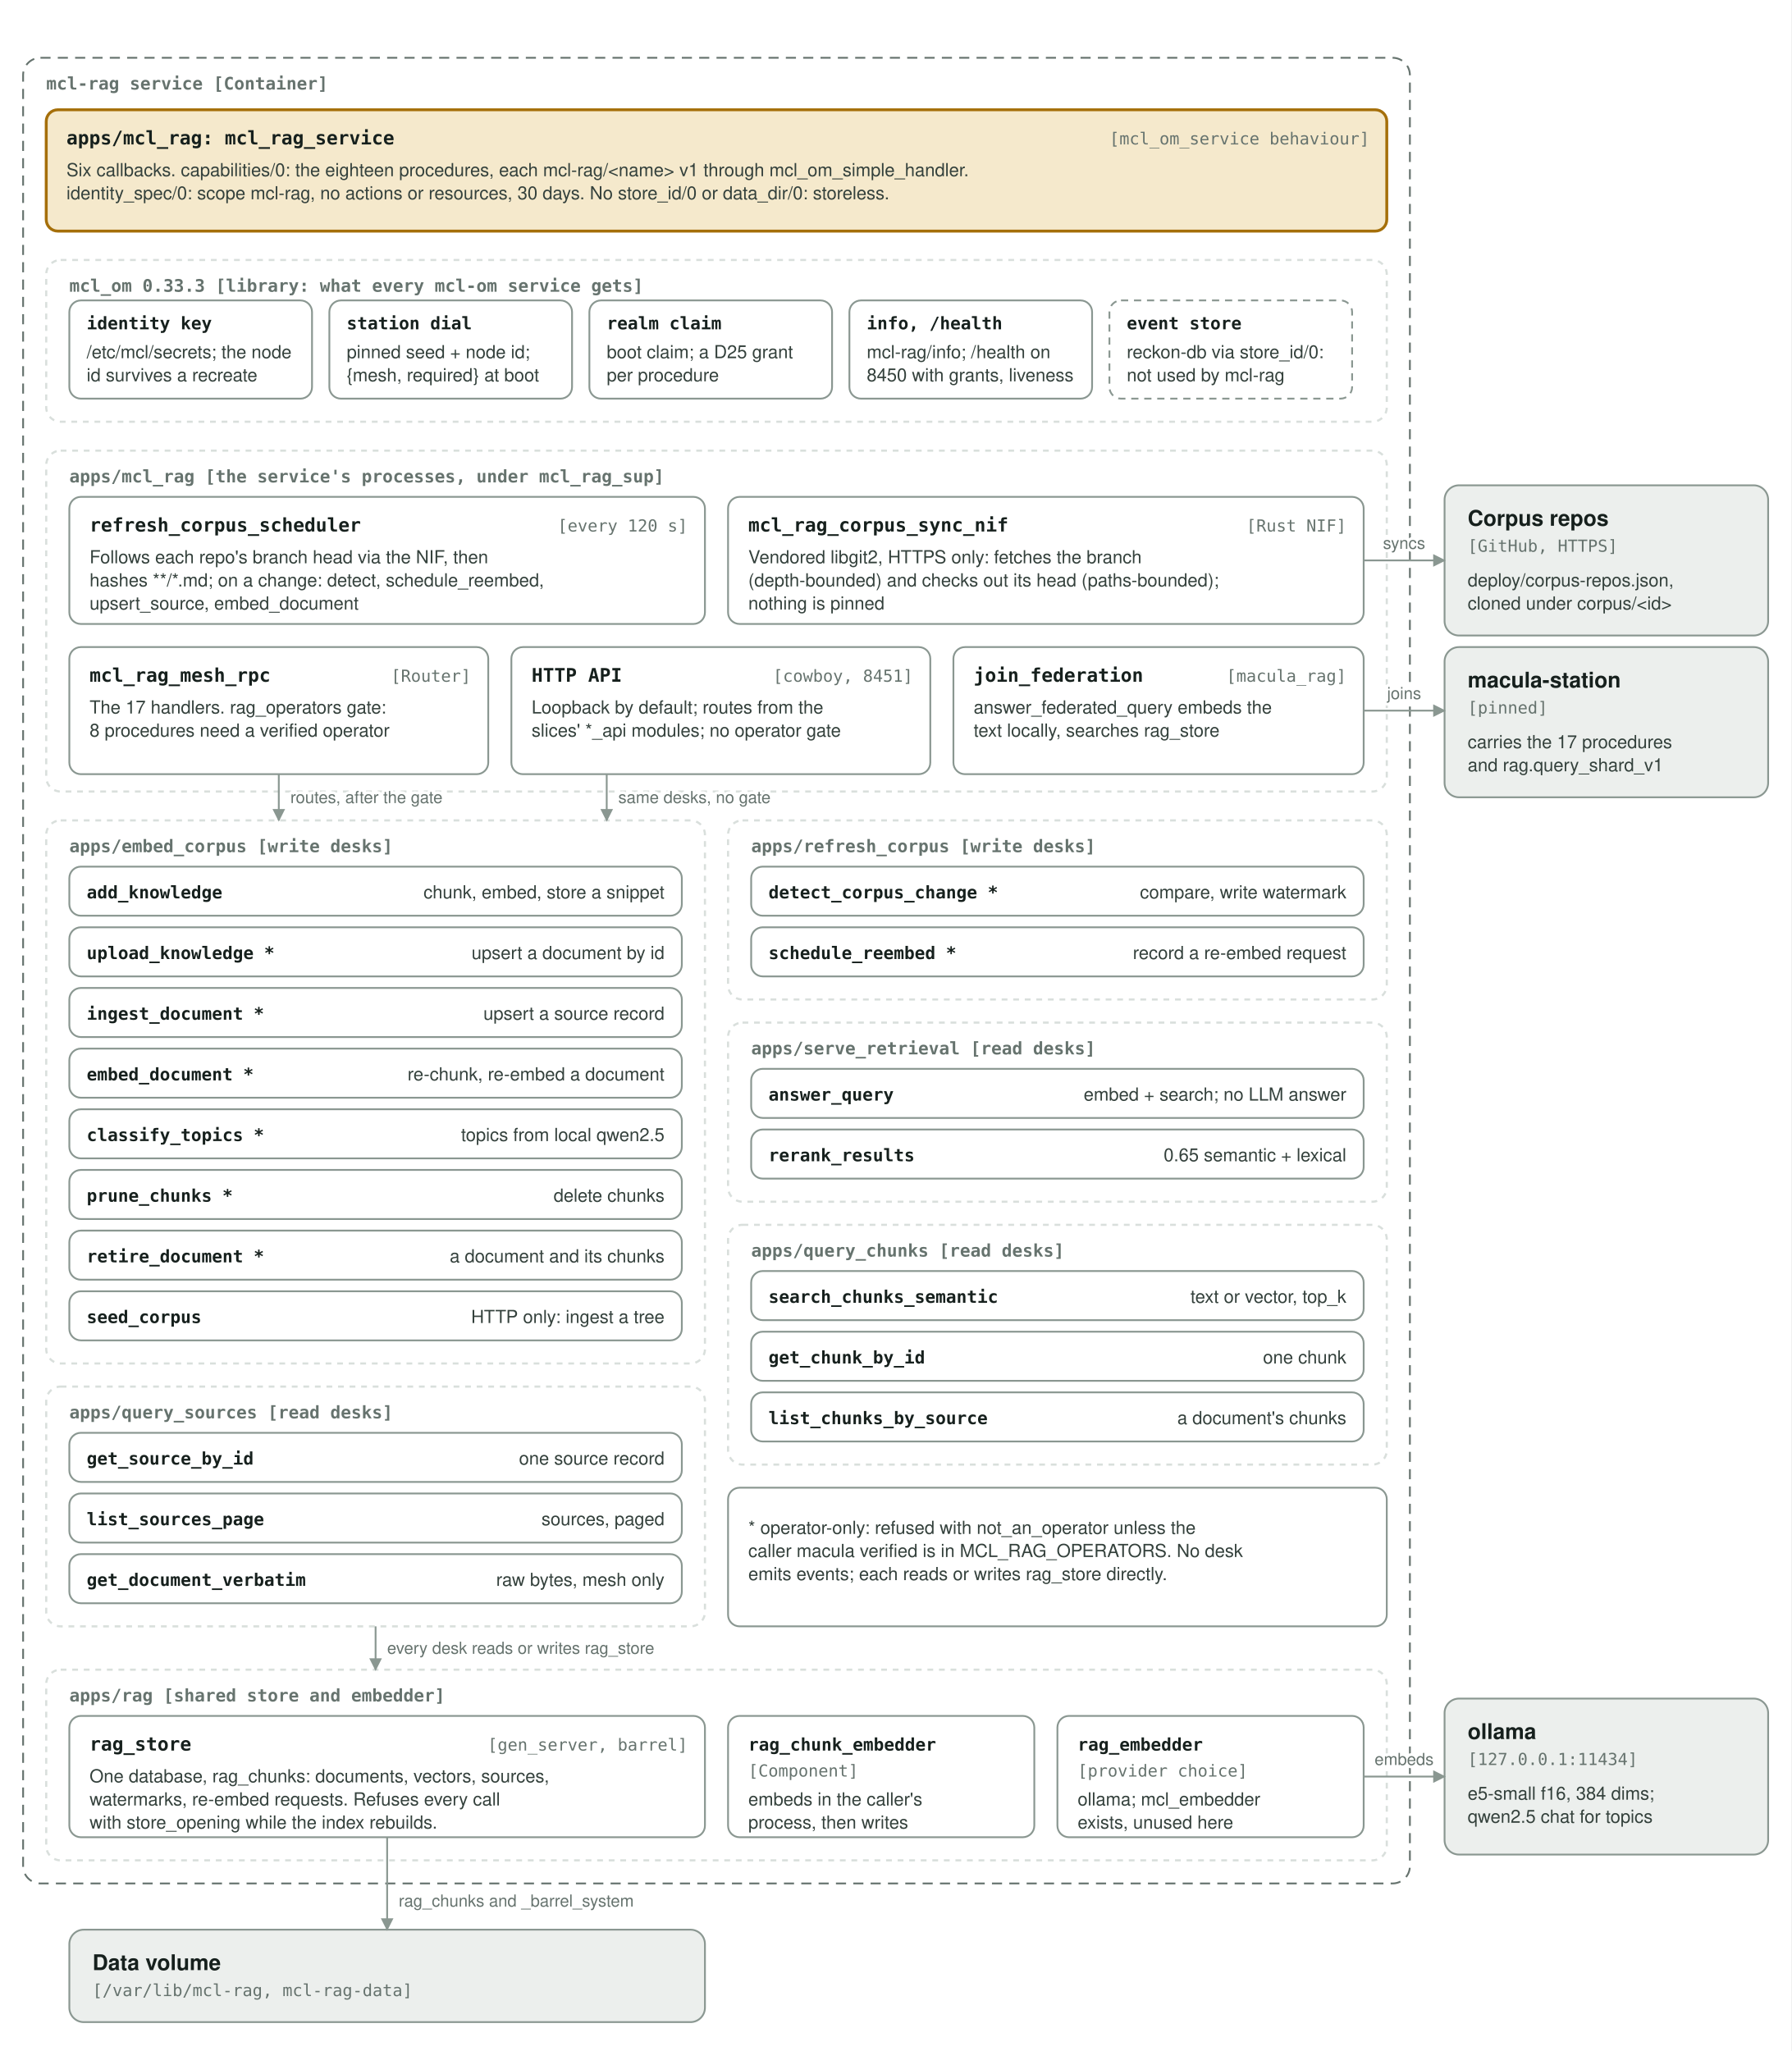
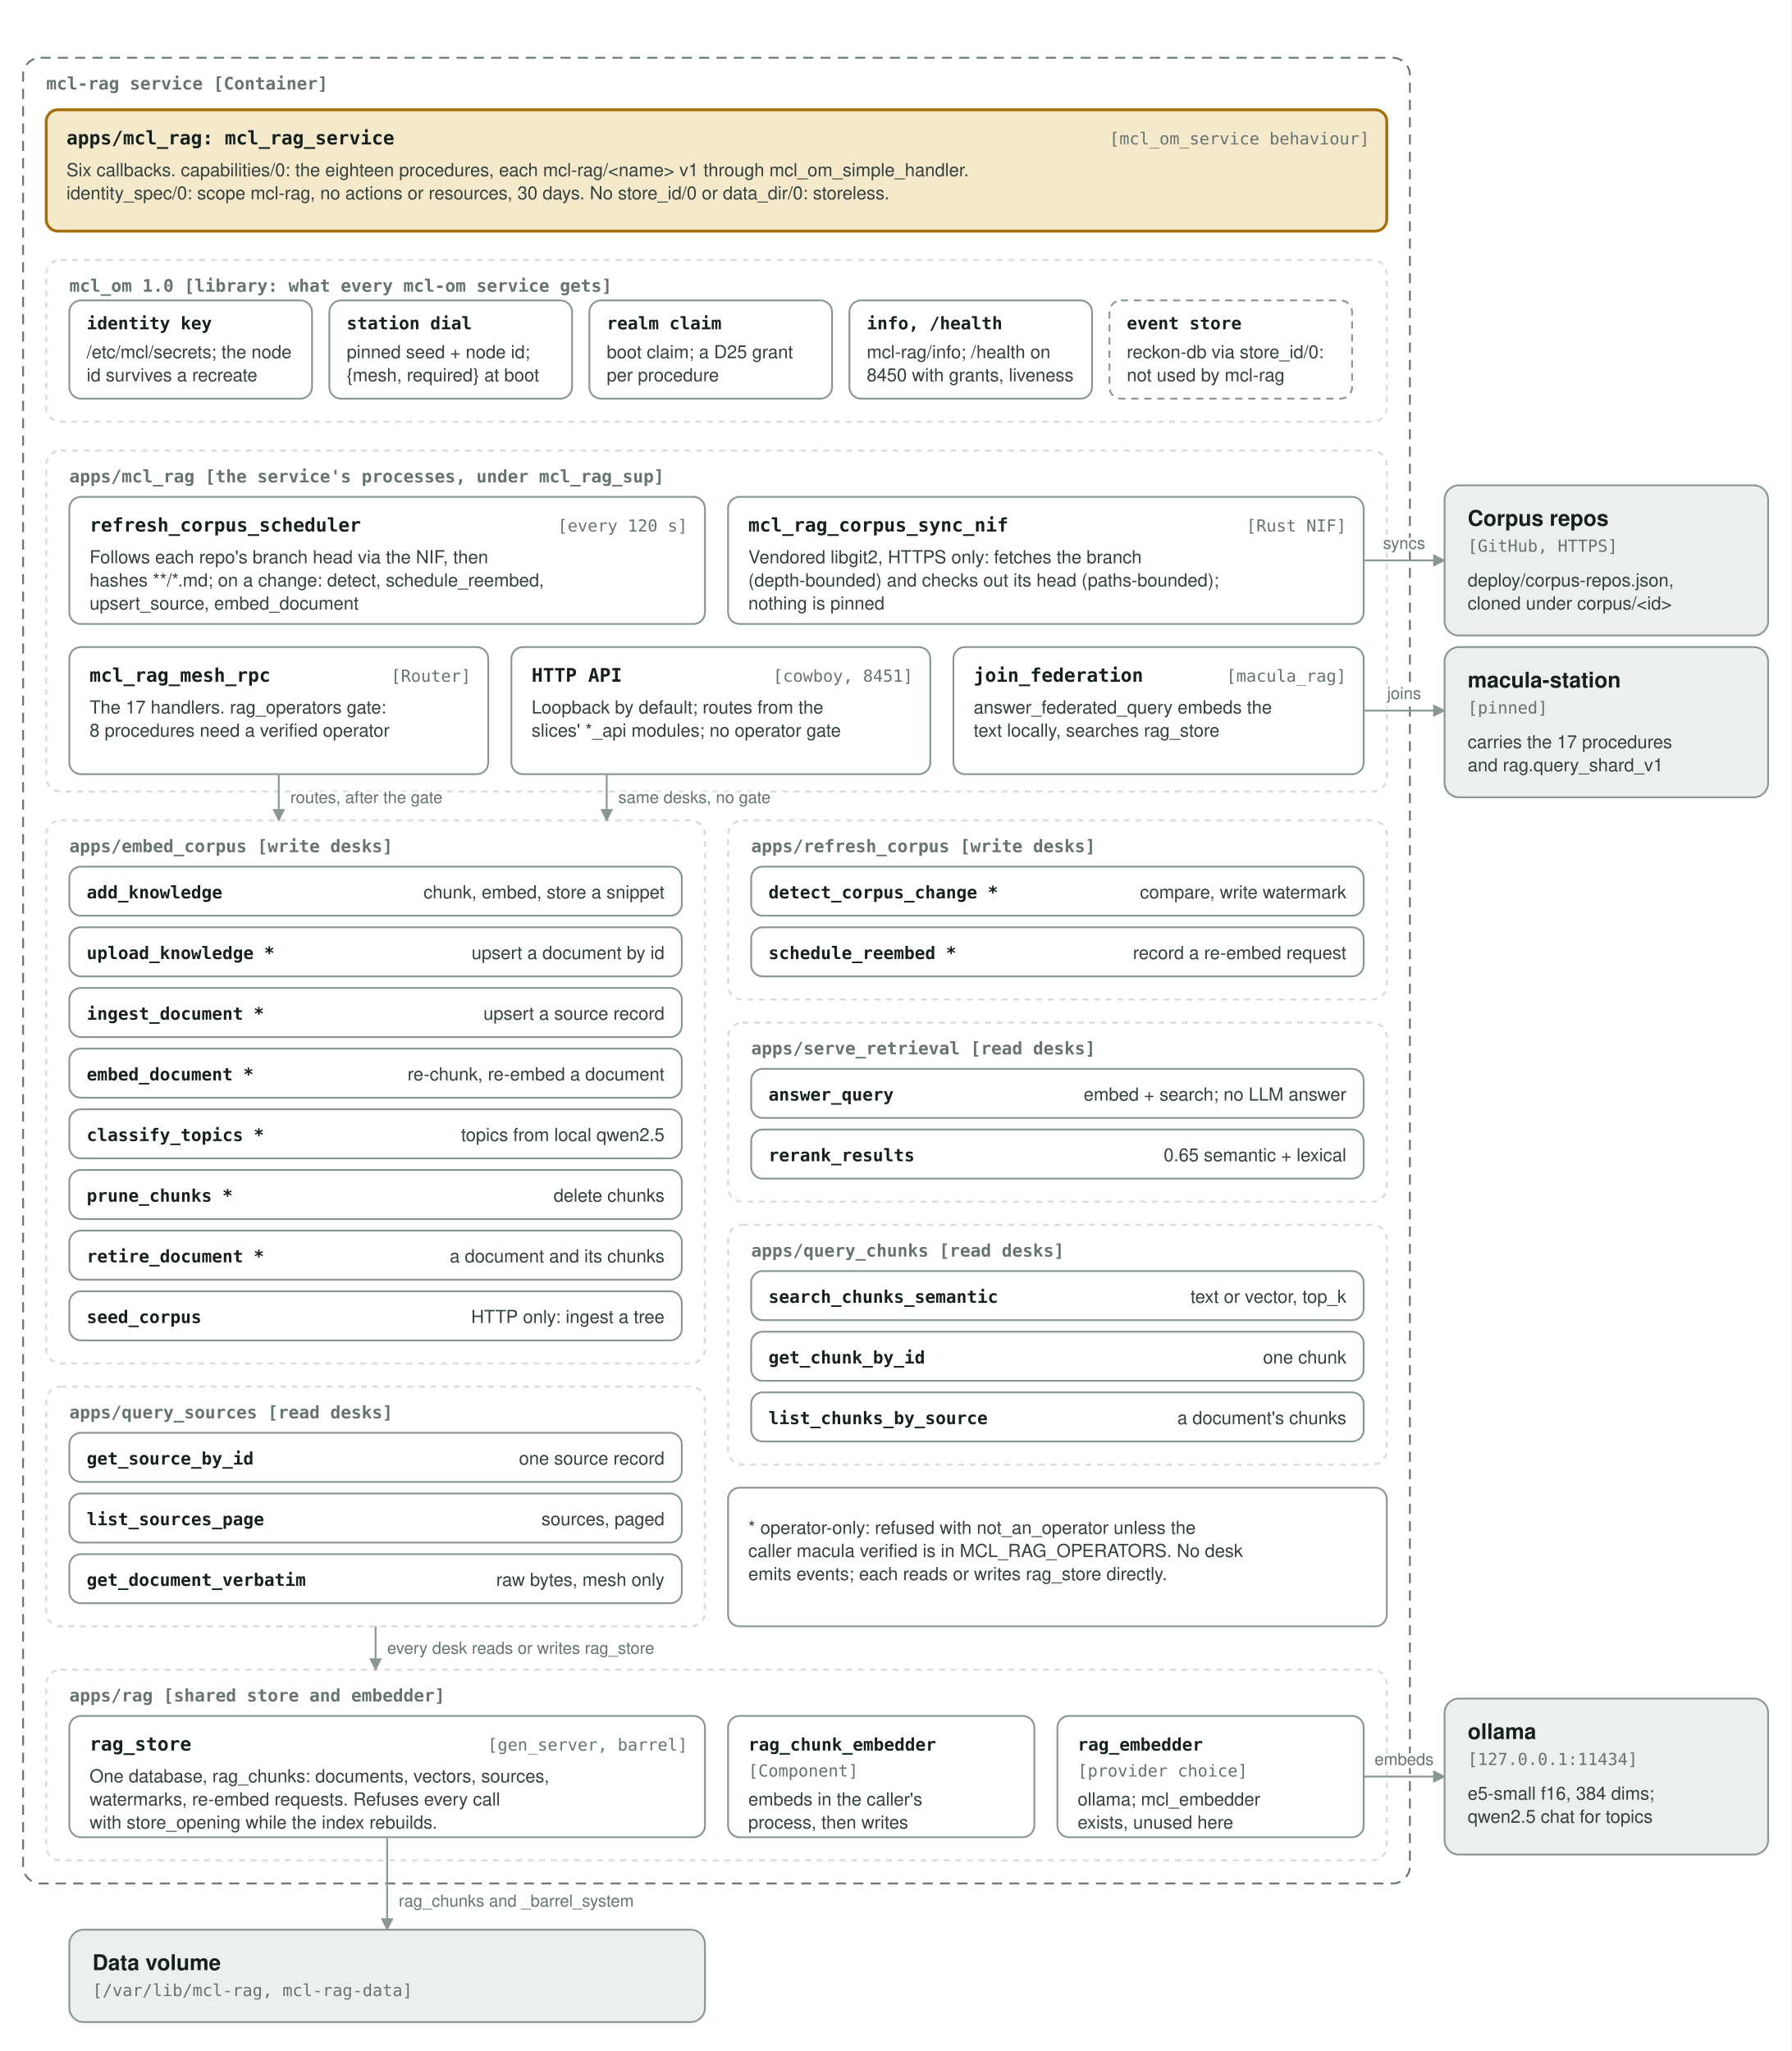
<svg xmlns="http://www.w3.org/2000/svg" viewBox="0 0 1240 1420" role="img" aria-label="mcl-rag components">
  <style>
.t-name { font-family: "Atkinson Hyperlegible", "Segoe UI", system-ui, -apple-system, Helvetica, Arial, sans-serif; font-size: 15px; font-weight: 700; }
.t-desc { font-family: "Atkinson Hyperlegible", "Segoe UI", system-ui, -apple-system, Helvetica, Arial, sans-serif; font-size: 12.5px; }
.t-rel { font-family: "Atkinson Hyperlegible", "Segoe UI", system-ui, -apple-system, Helvetica, Arial, sans-serif; font-size: 11.5px; paint-order: stroke; stroke-width: 4px; stroke-linejoin: round; }
.t-code { font-family: "JetBrains Mono", ui-monospace, Menlo, Consolas, monospace; font-size: 13px; font-weight: 600; }
.t-small { font-size: 12px; }
.t-type { font-family: "JetBrains Mono", ui-monospace, Menlo, Consolas, monospace; font-size: 11.5px; }
.t-bound { font-family: "JetBrains Mono", ui-monospace, Menlo, Consolas, monospace; font-size: 12px; font-weight: 600; }
.edge { fill: none; stroke-width: 1.25; }
.edge-later { fill: none; stroke-width: 1.25; stroke-dasharray: 5 4; }
.bg { fill: #FFFFFF; }
.b-sys { fill: #F5E9CC; stroke: #A56F0A; stroke-width: 2; }
.b-ext { fill: #ECEFED; stroke: #8A9791; stroke-width: 1.25; }
.b-per { fill: #E3EBF2; stroke: #3B5B7A; stroke-width: 1.25; }
.b-cmp { fill: #FFFFFF; stroke: #8A9791; stroke-width: 1.25; }
.b-later { fill: none; stroke: #8A9791; stroke-width: 1.25; stroke-dasharray: 5 4; }
.bound { fill: none; stroke: #66736E; stroke-width: 1.25; stroke-dasharray: 7 5; }
.bound-in { fill: none; stroke: #D9DFDC; stroke-width: 1.5; stroke-dasharray: 4 4; }
.head { fill: #3B5B7A; }
.t-name { fill: #16201D; }
.t-code { fill: #16201D; }
.t-type { fill: #66736E; }
.t-desc { fill: #34413C; }
.t-bound { fill: #66736E; }
.t-rel { fill: #66736E; stroke: #FFFFFF; }
.edge, .edge-later { stroke: #8A9791; }
.arrowhead { fill: #8A9791; }
@media (prefers-color-scheme: dark) {
.bg { fill: #171F1C; }
.b-sys { fill: #3A2E13; stroke: #E3AA3C; stroke-width: 2; }
.b-ext { fill: #1C2421; stroke: #7D8B85; stroke-width: 1.25; }
.b-per { fill: #1D2A36; stroke: #8EB4D8; stroke-width: 1.25; }
.b-cmp { fill: #171F1C; stroke: #7D8B85; stroke-width: 1.25; }
.b-later { fill: none; stroke: #7D8B85; stroke-width: 1.25; stroke-dasharray: 5 4; }
.bound { fill: none; stroke: #93A09A; stroke-width: 1.25; stroke-dasharray: 7 5; }
.bound-in { fill: none; stroke: #2A3431; stroke-width: 1.5; stroke-dasharray: 4 4; }
.head { fill: #8EB4D8; }
.t-name { fill: #E6ECE9; }
.t-code { fill: #E6ECE9; }
.t-type { fill: #93A09A; }
.t-desc { fill: #C3CDC8; }
.t-bound { fill: #93A09A; }
.t-rel { fill: #93A09A; stroke: #171F1C; }
.edge, .edge-later { stroke: #7D8B85; }
.arrowhead { fill: #7D8B85; }
}
</style>
  <defs>
    <marker id="a" viewBox="0 0 10 10" refX="9" refY="5" markerWidth="7" markerHeight="7" orient="auto-start-reverse">
      <path class="arrowhead" d="M0 0L10 5L0 10z" />
    </marker>
  </defs>
  <rect class="bg" x="0" y="0" width="1240" height="1420" />
  <rect class="bound" x="16" y="40" width="960" height="1264" rx="12" />
  <text class="t-bound" x="32" y="62">mcl-rag service [Container]</text>
  <rect class="b-sys" x="32" y="76" width="928" height="84" rx="8" />
  <text class="t-code" x="46" y="100">apps/mcl_rag: mcl_rag_service</text>
  <text class="t-type" x="948" y="100" text-anchor="end">[mcl_om_service behaviour]</text>
  <text class="t-desc" x="46" y="122">Six callbacks. capabilities/0: the eighteen procedures, each mcl-rag/&lt;name&gt; v1 through mcl_om_simple_handler.</text>
  <text class="t-desc" x="46" y="138">identity_spec/0: scope mcl-rag, no actions or resources, 30 days. No store_id/0 or data_dir/0: storeless.</text>
  <rect class="bound-in" x="32" y="180" width="928" height="112" rx="10" />
-   <text class="t-bound" x="48" y="202">mcl_om 0.33.3 [library: what every mcl-om service gets]</text>
+   <text class="t-bound" x="48" y="202">mcl_om 1.0 [library: what every mcl-om service gets]</text>
  <rect class="b-cmp" x="48" y="208" width="168" height="68" rx="8" />
  <text class="t-code t-small" x="60" y="228">identity key</text>
  <text class="t-desc" x="60" y="248">/etc/mcl/secrets; the node</text>
  <text class="t-desc" x="60" y="264">id survives a recreate</text>
  <rect class="b-cmp" x="228" y="208" width="168" height="68" rx="8" />
  <text class="t-code t-small" x="240" y="228">station dial</text>
  <text class="t-desc" x="240" y="248">pinned seed + node id;</text>
  <text class="t-desc" x="240" y="264">{mesh, required} at boot</text>
  <rect class="b-cmp" x="408" y="208" width="168" height="68" rx="8" />
  <text class="t-code t-small" x="420" y="228">realm claim</text>
  <text class="t-desc" x="420" y="248">boot claim; a D25 grant</text>
  <text class="t-desc" x="420" y="264">per procedure</text>
  <rect class="b-cmp" x="588" y="208" width="168" height="68" rx="8" />
  <text class="t-code t-small" x="600" y="228">info, /health</text>
  <text class="t-desc" x="600" y="248">mcl-rag/info; /health on</text>
  <text class="t-desc" x="600" y="264">8450 with grants, liveness</text>
  <rect class="b-later" x="768" y="208" width="168" height="68" rx="8" />
  <text class="t-code t-small" x="780" y="228">event store</text>
  <text class="t-desc" x="780" y="248">reckon-db via store_id/0:</text>
  <text class="t-desc" x="780" y="264">not used by mcl-rag</text>
  <rect class="bound-in" x="32" y="312" width="928" height="236" rx="10" />
  <text class="t-bound" x="48" y="334">apps/mcl_rag [the service's processes, under mcl_rag_sup]</text>
  <rect class="b-cmp" x="48" y="344" width="440" height="88" rx="8" />
  <text class="t-code" x="62" y="368">refresh_corpus_scheduler</text>
  <text class="t-type" x="476" y="368" text-anchor="end">[every 120 s]</text>
  <text class="t-desc" x="62" y="390">Follows each repo's branch head via the NIF, then</text>
  <text class="t-desc" x="62" y="406">hashes **/*.md; on a change: detect, schedule_reembed,</text>
  <text class="t-desc" x="62" y="422">upsert_source, embed_document</text>
  <rect class="b-cmp" x="504" y="344" width="440" height="88" rx="8" />
  <text class="t-code" x="518" y="368">mcl_rag_corpus_sync_nif</text>
  <text class="t-type" x="932" y="368" text-anchor="end">[Rust NIF]</text>
  <text class="t-desc" x="518" y="390">Vendored libgit2, HTTPS only: fetches the branch</text>
  <text class="t-desc" x="518" y="406">(depth-bounded) and checks out its head (paths-bounded);</text>
  <text class="t-desc" x="518" y="422">nothing is pinned</text>
  <rect class="b-cmp" x="48" y="448" width="290" height="88" rx="8" />
  <text class="t-code" x="62" y="472">mcl_rag_mesh_rpc</text>
  <text class="t-type" x="326" y="472" text-anchor="end">[Router]</text>
  <text class="t-desc" x="62" y="494">The 17 handlers. rag_operators gate:</text>
  <text class="t-desc" x="62" y="510">8 procedures need a verified operator</text>
  <rect class="b-cmp" x="354" y="448" width="290" height="88" rx="8" />
  <text class="t-code" x="368" y="472">HTTP API</text>
  <text class="t-type" x="632" y="472" text-anchor="end">[cowboy, 8451]</text>
  <text class="t-desc" x="368" y="494">Loopback by default; routes from the</text>
  <text class="t-desc" x="368" y="510">slices' *_api modules; no operator gate</text>
  <rect class="b-cmp" x="660" y="448" width="284" height="88" rx="8" />
  <text class="t-code" x="674" y="472">join_federation</text>
  <text class="t-type" x="932" y="472" text-anchor="end">[macula_rag]</text>
  <text class="t-desc" x="674" y="494">answer_federated_query embeds the</text>
  <text class="t-desc" x="674" y="510">text locally, searches rag_store</text>
  <rect class="bound-in" x="32" y="568" width="456" height="376" rx="10" />
  <text class="t-bound" x="48" y="590">apps/embed_corpus [write desks]</text>
  <rect class="b-cmp" x="48" y="600" width="424" height="34" rx="8" />
  <text class="t-code t-small" x="60" y="622">add_knowledge</text>
  <text class="t-desc" x="460" y="622" text-anchor="end">chunk, embed, store a snippet</text>
  <rect class="b-cmp" x="48" y="642" width="424" height="34" rx="8" />
  <text class="t-code t-small" x="60" y="664">upload_knowledge *</text>
  <text class="t-desc" x="460" y="664" text-anchor="end">upsert a document by id</text>
  <rect class="b-cmp" x="48" y="684" width="424" height="34" rx="8" />
  <text class="t-code t-small" x="60" y="706">ingest_document *</text>
  <text class="t-desc" x="460" y="706" text-anchor="end">upsert a source record</text>
  <rect class="b-cmp" x="48" y="726" width="424" height="34" rx="8" />
  <text class="t-code t-small" x="60" y="748">embed_document *</text>
  <text class="t-desc" x="460" y="748" text-anchor="end">re-chunk, re-embed a document</text>
  <rect class="b-cmp" x="48" y="768" width="424" height="34" rx="8" />
  <text class="t-code t-small" x="60" y="790">classify_topics *</text>
  <text class="t-desc" x="460" y="790" text-anchor="end">topics from local qwen2.5</text>
  <rect class="b-cmp" x="48" y="810" width="424" height="34" rx="8" />
  <text class="t-code t-small" x="60" y="832">prune_chunks *</text>
  <text class="t-desc" x="460" y="832" text-anchor="end">delete chunks</text>
  <rect class="b-cmp" x="48" y="852" width="424" height="34" rx="8" />
  <text class="t-code t-small" x="60" y="874">retire_document *</text>
  <text class="t-desc" x="460" y="874" text-anchor="end">a document and its chunks</text>
  <rect class="b-cmp" x="48" y="894" width="424" height="34" rx="8" />
  <text class="t-code t-small" x="60" y="916">seed_corpus</text>
  <text class="t-desc" x="460" y="916" text-anchor="end">HTTP only: ingest a tree</text>
  <rect class="bound-in" x="32" y="960" width="456" height="166" rx="10" />
  <text class="t-bound" x="48" y="982">apps/query_sources [read desks]</text>
  <rect class="b-cmp" x="48" y="992" width="424" height="34" rx="8" />
  <text class="t-code t-small" x="60" y="1014">get_source_by_id</text>
  <text class="t-desc" x="460" y="1014" text-anchor="end">one source record</text>
  <rect class="b-cmp" x="48" y="1034" width="424" height="34" rx="8" />
  <text class="t-code t-small" x="60" y="1056">list_sources_page</text>
  <text class="t-desc" x="460" y="1056" text-anchor="end">sources, paged</text>
  <rect class="b-cmp" x="48" y="1076" width="424" height="34" rx="8" />
  <text class="t-code t-small" x="60" y="1098">get_document_verbatim</text>
  <text class="t-desc" x="460" y="1098" text-anchor="end">raw bytes, mesh only</text>
  <rect class="bound-in" x="504" y="568" width="456" height="124" rx="10" />
  <text class="t-bound" x="520" y="590">apps/refresh_corpus [write desks]</text>
  <rect class="b-cmp" x="520" y="600" width="424" height="34" rx="8" />
  <text class="t-code t-small" x="532" y="622">detect_corpus_change *</text>
  <text class="t-desc" x="932" y="622" text-anchor="end">compare, write watermark</text>
  <rect class="b-cmp" x="520" y="642" width="424" height="34" rx="8" />
  <text class="t-code t-small" x="532" y="664">schedule_reembed *</text>
  <text class="t-desc" x="932" y="664" text-anchor="end">record a re-embed request</text>
  <rect class="bound-in" x="504" y="708" width="456" height="124" rx="10" />
  <text class="t-bound" x="520" y="730">apps/serve_retrieval [read desks]</text>
  <rect class="b-cmp" x="520" y="740" width="424" height="34" rx="8" />
  <text class="t-code t-small" x="532" y="762">answer_query</text>
  <text class="t-desc" x="932" y="762" text-anchor="end">embed + search; no LLM answer</text>
  <rect class="b-cmp" x="520" y="782" width="424" height="34" rx="8" />
  <text class="t-code t-small" x="532" y="804">rerank_results</text>
  <text class="t-desc" x="932" y="804" text-anchor="end">0.65 semantic + lexical</text>
  <rect class="bound-in" x="504" y="848" width="456" height="166" rx="10" />
  <text class="t-bound" x="520" y="870">apps/query_chunks [read desks]</text>
  <rect class="b-cmp" x="520" y="880" width="424" height="34" rx="8" />
  <text class="t-code t-small" x="532" y="902">search_chunks_semantic</text>
  <text class="t-desc" x="932" y="902" text-anchor="end">text or vector, top_k</text>
  <rect class="b-cmp" x="520" y="922" width="424" height="34" rx="8" />
  <text class="t-code t-small" x="532" y="944">get_chunk_by_id</text>
  <text class="t-desc" x="932" y="944" text-anchor="end">one chunk</text>
  <rect class="b-cmp" x="520" y="964" width="424" height="34" rx="8" />
  <text class="t-code t-small" x="532" y="986">list_chunks_by_source</text>
  <text class="t-desc" x="932" y="986" text-anchor="end">a document's chunks</text>
  <rect class="b-cmp" x="504" y="1030" width="456" height="96" rx="8" />
  <text class="t-desc" x="518" y="1062">* operator-only: refused with not_an_operator unless the</text>
  <text class="t-desc" x="518" y="1078">caller macula verified is in MCL_RAG_OPERATORS. No desk</text>
  <text class="t-desc" x="518" y="1094">emits events; each reads or writes rag_store directly.</text>
  <rect class="bound-in" x="32" y="1156" width="928" height="132" rx="10" />
  <text class="t-bound" x="48" y="1178">apps/rag [shared store and embedder]</text>
  <rect class="b-cmp" x="48" y="1188" width="440" height="84" rx="8" />
  <text class="t-code" x="62" y="1212">rag_store</text>
  <text class="t-type" x="476" y="1212" text-anchor="end">[gen_server, barrel]</text>
  <text class="t-desc" x="62" y="1234">One database, rag_chunks: documents, vectors, sources,</text>
  <text class="t-desc" x="62" y="1250">watermarks, re-embed requests. Refuses every call</text>
  <text class="t-desc" x="62" y="1266">with store_opening while the index rebuilds.</text>
  <rect class="b-cmp" x="504" y="1188" width="212" height="84" rx="8" />
  <text class="t-code t-small" x="518" y="1212">rag_chunk_embedder</text>
  <text class="t-type" x="518" y="1230">[Component]</text>
  <text class="t-desc" x="518" y="1250">embeds in the caller's</text>
  <text class="t-desc" x="518" y="1266">process, then writes</text>
  <rect class="b-cmp" x="732" y="1188" width="212" height="84" rx="8" />
  <text class="t-code t-small" x="746" y="1212">rag_embedder</text>
  <text class="t-type" x="746" y="1230">[provider choice]</text>
  <text class="t-desc" x="746" y="1250">ollama; mcl_embedder</text>
  <text class="t-desc" x="746" y="1266">exists, unused here</text>
  <rect class="b-ext" x="1000" y="336" width="224" height="104" rx="10" />
  <text class="t-name" x="1016" y="364">Corpus repos</text>
  <text class="t-type" x="1016" y="382">[GitHub, HTTPS]</text>
  <text class="t-desc" x="1016" y="406">deploy/corpus-repos.json,</text>
  <text class="t-desc" x="1016" y="422">cloned under corpus/&lt;id&gt;</text>
  <rect class="b-ext" x="1000" y="448" width="224" height="104" rx="10" />
  <text class="t-name" x="1016" y="476">macula-station</text>
  <text class="t-type" x="1016" y="494">[pinned]</text>
  <text class="t-desc" x="1016" y="518">carries the 17 procedures</text>
  <text class="t-desc" x="1016" y="534">and rag.query_shard_v1</text>
  <rect class="b-ext" x="1000" y="1176" width="224" height="108" rx="10" />
  <text class="t-name" x="1016" y="1204">ollama</text>
  <text class="t-type" x="1016" y="1222">[127.0.0.1:11434]</text>
  <text class="t-desc" x="1016" y="1246">e5-small f16, 384 dims;</text>
  <text class="t-desc" x="1016" y="1262">qwen2.5 chat for topics</text>
  <rect class="b-ext" x="48" y="1336" width="440" height="64" rx="10" />
  <text class="t-name" x="64" y="1364">Data volume</text>
  <text class="t-type" x="64" y="1382">[/var/lib/mcl-rag, mcl-rag-data]</text>
  <path class="edge" d="M944 388H1000" marker-end="url(#a)" />
  <text class="t-rel" x="972" y="380" text-anchor="middle">syncs</text>
  <path class="edge" d="M944 492H1000" marker-end="url(#a)" />
  <text class="t-rel" x="972" y="484" text-anchor="middle">joins</text>
  <path class="edge" d="M193 536V568" marker-end="url(#a)" />
  <text class="t-rel" x="201" y="556">routes, after the gate</text>
  <path class="edge" d="M420 536V568" marker-end="url(#a)" />
  <text class="t-rel" x="428" y="556">same desks, no gate</text>
  <path class="edge" d="M260 1126V1156" marker-end="url(#a)" />
  <text class="t-rel" x="268" y="1145">every desk reads or writes rag_store</text>
  <path class="edge" d="M944 1230H1000" marker-end="url(#a)" />
  <text class="t-rel" x="972" y="1222" text-anchor="middle">embeds</text>
  <path class="edge" d="M268 1272V1336" marker-end="url(#a)" />
  <text class="t-rel" x="276" y="1320">rag_chunks and _barrel_system</text>
</svg>
